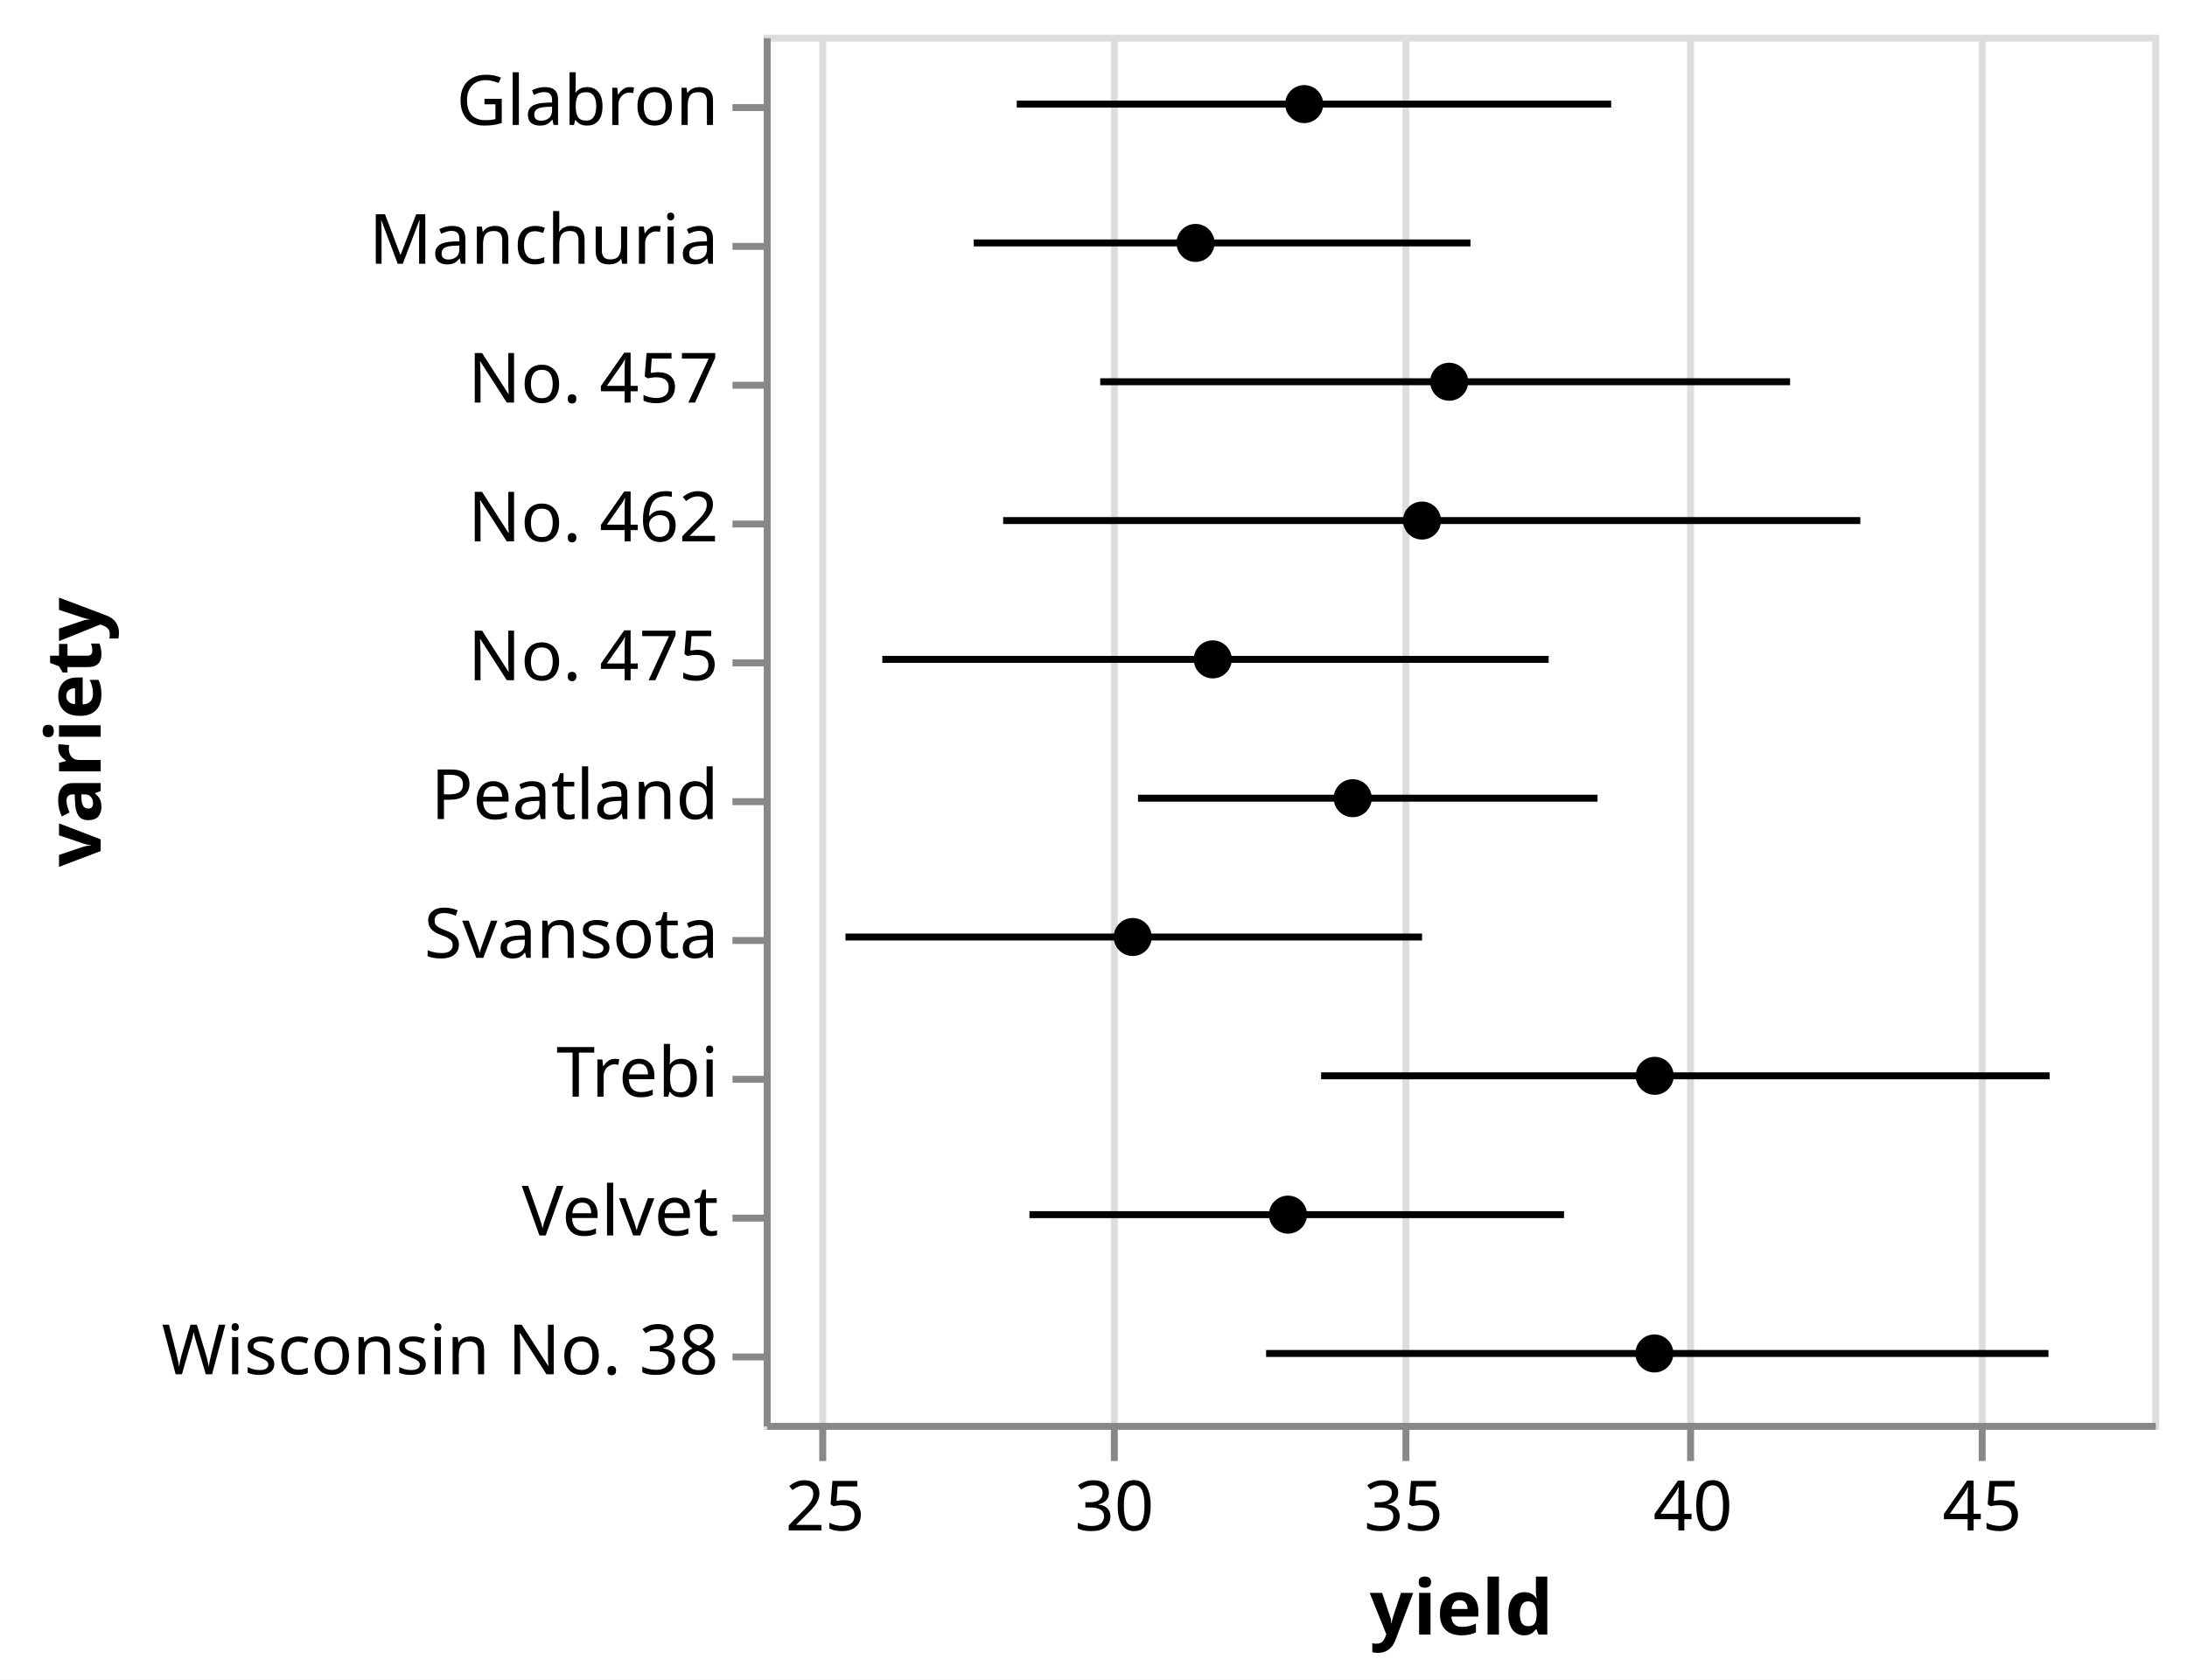
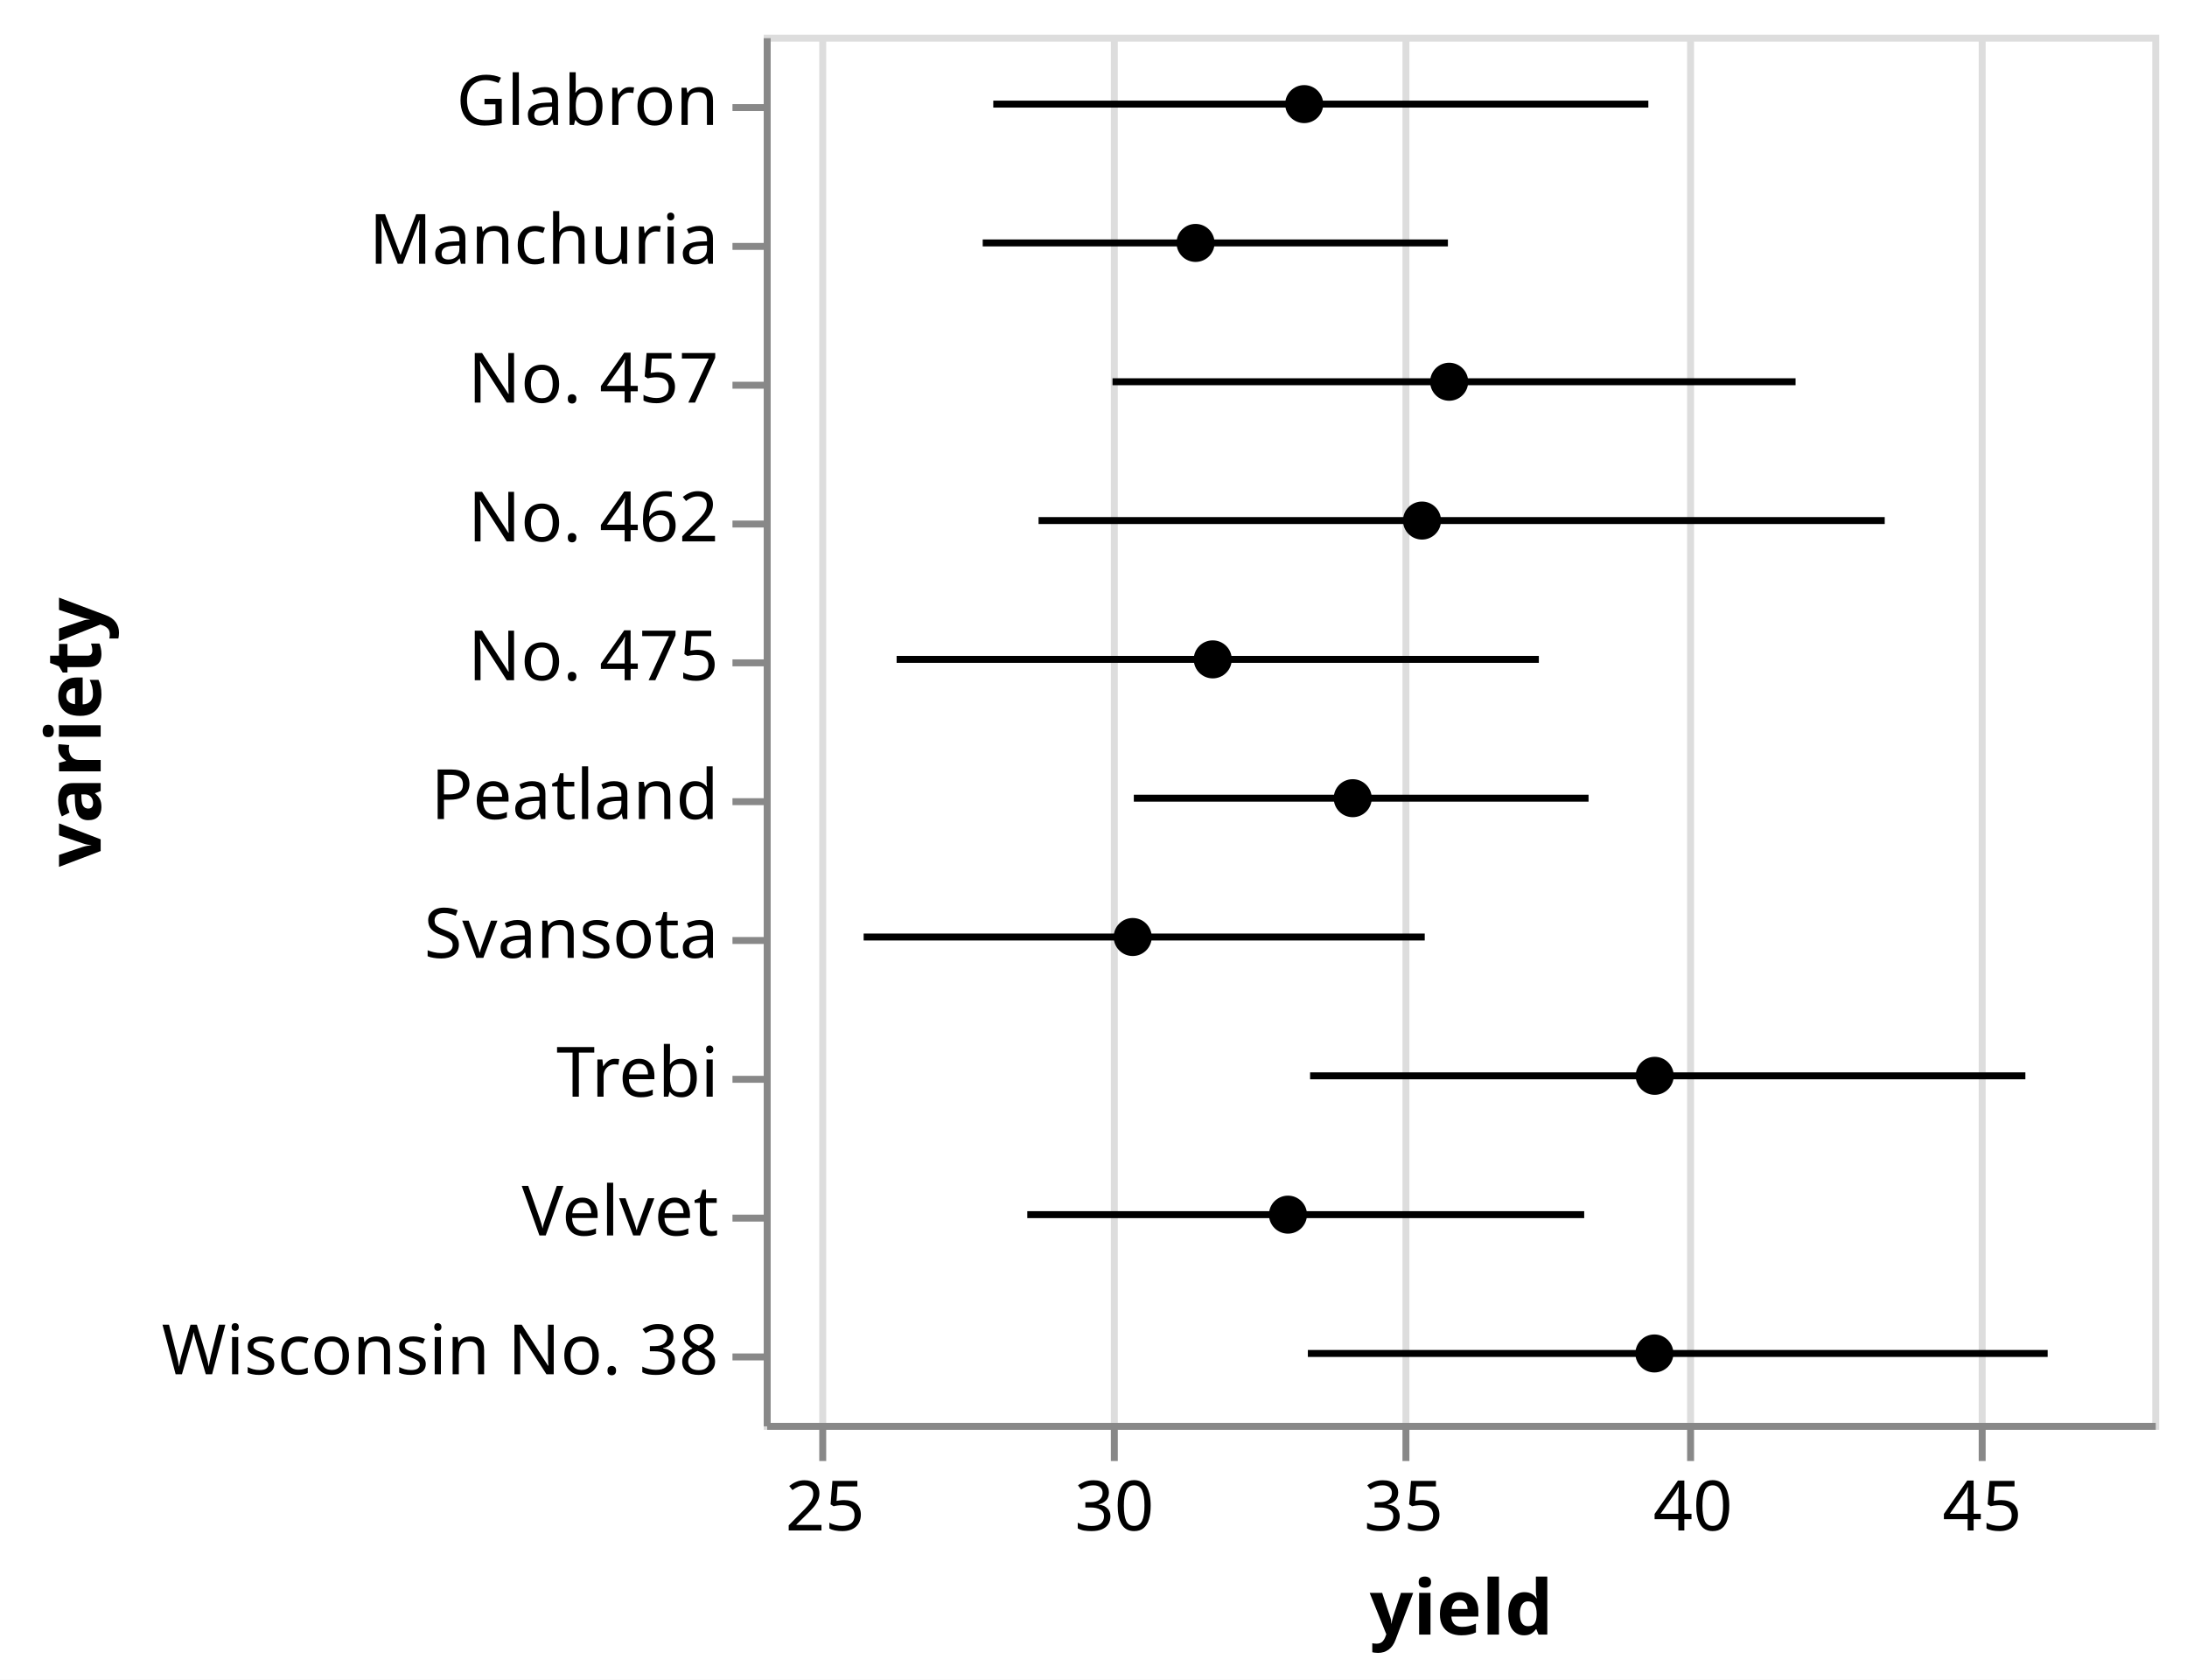
<svg xmlns="http://www.w3.org/2000/svg" version="1.1" class="marks" width="315" height="242" viewBox="0 0 315 242">
  <rect width="315" height="242" fill="white" />
  <g fill="none" stroke-miterlimit="10" transform="translate(110,5)">
    <g class="mark-group role-frame root" role="graphics-object" aria-roledescription="group mark container">
      <g transform="translate(0,0)">
        <path class="background" aria-hidden="true" d="M0.5,0.5h200v200h-200Z" stroke="#ddd" />
        <g>
          <g class="mark-group role-axis" aria-hidden="true">
            <g transform="translate(0.5,200.5)">
              <path class="background" aria-hidden="true" d="M0,0h0v0h0Z" pointer-events="none" />
              <g>
                <g class="mark-rule role-axis-grid" pointer-events="none">
                  <line transform="translate(8,0)" x2="0" y2="-200" stroke="#ddd" stroke-width="1" opacity="1" />
                  <line transform="translate(50,0)" x2="0" y2="-200" stroke="#ddd" stroke-width="1" opacity="1" />
                  <line transform="translate(92,0)" x2="0" y2="-200" stroke="#ddd" stroke-width="1" opacity="1" />
                  <line transform="translate(133,0)" x2="0" y2="-200" stroke="#ddd" stroke-width="1" opacity="1" />
                  <line transform="translate(175,0)" x2="0" y2="-200" stroke="#ddd" stroke-width="1" opacity="1" />
                </g>
              </g>
              <path class="foreground" aria-hidden="true" d="" pointer-events="none" display="none" />
            </g>
          </g>
          <g class="mark-group role-axis" role="graphics-symbol" aria-roledescription="axis" aria-label="X-axis titled 'yield' for a linear scale with values from 24 to 48">
            <g transform="translate(0.5,200.5)">
              <path class="background" aria-hidden="true" d="M0,0h0v0h0Z" pointer-events="none" />
              <g>
                <g class="mark-rule role-axis-tick" pointer-events="none">
                  <line transform="translate(8,0)" x2="0" y2="5" stroke="#888" stroke-width="1" opacity="1" />
                  <line transform="translate(50,0)" x2="0" y2="5" stroke="#888" stroke-width="1" opacity="1" />
                  <line transform="translate(92,0)" x2="0" y2="5" stroke="#888" stroke-width="1" opacity="1" />
                  <line transform="translate(133,0)" x2="0" y2="5" stroke="#888" stroke-width="1" opacity="1" />
                  <line transform="translate(175,0)" x2="0" y2="5" stroke="#888" stroke-width="1" opacity="1" />
                </g>
                <g class="mark-text role-axis-label" pointer-events="none">
                  <text text-anchor="middle" transform="translate(8.333333,15)" font-family="sans-serif" font-size="10px" fill="#000" opacity="1">25</text>
                  <text text-anchor="middle" transform="translate(50,15)" font-family="sans-serif" font-size="10px" fill="#000" opacity="1">30</text>
                  <text text-anchor="middle" transform="translate(91.66667,15)" font-family="sans-serif" font-size="10px" fill="#000" opacity="1">35</text>
                  <text text-anchor="middle" transform="translate(133.3333,15)" font-family="sans-serif" font-size="10px" fill="#000" opacity="1">40</text>
                  <text text-anchor="middle" transform="translate(175,15)" font-family="sans-serif" font-size="10px" fill="#000" opacity="1">45</text>
                </g>
                <g class="mark-rule role-axis-domain" pointer-events="none">
                  <line transform="translate(0,0)" x2="200" y2="0" stroke="#888" stroke-width="1" opacity="1" />
                </g>
                <g class="mark-text role-axis-title" pointer-events="none">
                  <text text-anchor="middle" transform="translate(100,30)" font-family="sans-serif" font-size="11px" font-weight="bold" fill="#000" opacity="1">yield</text>
                </g>
              </g>
              <path class="foreground" aria-hidden="true" d="" pointer-events="none" display="none" />
            </g>
          </g>
          <g class="mark-group role-axis" role="graphics-symbol" aria-roledescription="axis" aria-label="Y-axis titled 'variety' for a discrete scale with 10 values: Glabron, Manchuria, No. 457, No. 462, No. 475, ending with Wisconsin No. 38">
            <g transform="translate(0.5,0.5)">
              <path class="background" aria-hidden="true" d="M0,0h0v0h0Z" pointer-events="none" />
              <g>
                <g class="mark-rule role-axis-tick" pointer-events="none">
                  <line transform="translate(0,10)" x2="-5" y2="0" stroke="#888" stroke-width="1" opacity="1" />
                  <line transform="translate(0,30)" x2="-5" y2="0" stroke="#888" stroke-width="1" opacity="1" />
                  <line transform="translate(0,50)" x2="-5" y2="0" stroke="#888" stroke-width="1" opacity="1" />
                  <line transform="translate(0,70)" x2="-5" y2="0" stroke="#888" stroke-width="1" opacity="1" />
                  <line transform="translate(0,90)" x2="-5" y2="0" stroke="#888" stroke-width="1" opacity="1" />
                  <line transform="translate(0,110)" x2="-5" y2="0" stroke="#888" stroke-width="1" opacity="1" />
                  <line transform="translate(0,130)" x2="-5" y2="0" stroke="#888" stroke-width="1" opacity="1" />
                  <line transform="translate(0,150)" x2="-5" y2="0" stroke="#888" stroke-width="1" opacity="1" />
                  <line transform="translate(0,170)" x2="-5" y2="0" stroke="#888" stroke-width="1" opacity="1" />
                  <line transform="translate(0,190)" x2="-5" y2="0" stroke="#888" stroke-width="1" opacity="1" />
                </g>
                <g class="mark-text role-axis-label" pointer-events="none">
                  <text text-anchor="end" transform="translate(-7,12.5)" font-family="sans-serif" font-size="10px" fill="#000" opacity="1">Glabron</text>
                  <text text-anchor="end" transform="translate(-7,32.5)" font-family="sans-serif" font-size="10px" fill="#000" opacity="1">Manchuria</text>
                  <text text-anchor="end" transform="translate(-7,52.5)" font-family="sans-serif" font-size="10px" fill="#000" opacity="1">No. 457</text>
                  <text text-anchor="end" transform="translate(-7,72.5)" font-family="sans-serif" font-size="10px" fill="#000" opacity="1">No. 462</text>
                  <text text-anchor="end" transform="translate(-7,92.5)" font-family="sans-serif" font-size="10px" fill="#000" opacity="1">No. 475</text>
                  <text text-anchor="end" transform="translate(-7,112.5)" font-family="sans-serif" font-size="10px" fill="#000" opacity="1">Peatland</text>
                  <text text-anchor="end" transform="translate(-7,132.5)" font-family="sans-serif" font-size="10px" fill="#000" opacity="1">Svansota</text>
                  <text text-anchor="end" transform="translate(-7,152.5)" font-family="sans-serif" font-size="10px" fill="#000" opacity="1">Trebi</text>
                  <text text-anchor="end" transform="translate(-7,172.5)" font-family="sans-serif" font-size="10px" fill="#000" opacity="1">Velvet</text>
                  <text text-anchor="end" transform="translate(-7,192.5)" font-family="sans-serif" font-size="10px" fill="#000" opacity="1">Wisconsin No. 38</text>
                </g>
                <g class="mark-rule role-axis-domain" pointer-events="none">
                  <line transform="translate(0,0)" x2="0" y2="200" stroke="#888" stroke-width="1" opacity="1" />
                </g>
                <g class="mark-text role-axis-title" pointer-events="none">
                  <text text-anchor="middle" transform="translate(-94,100) rotate(-90) translate(0,-2)" font-family="sans-serif" font-size="11px" font-weight="bold" fill="#000" opacity="1">variety</text>
                </g>
              </g>
              <path class="foreground" aria-hidden="true" d="" pointer-events="none" display="none" />
            </g>
          </g>
          <g class="mark-rule role-mark layer_0_marks" role="graphics-object" aria-roledescription="rule mark container">
-             <line aria-label="yield: 27.6304864167; variety: Manchuria; upper_yield: 36.215555; Ci1 of yield: 36.215555; Ci0 of yield: 27.6304864167; Mean of yield: 31.46389" role="graphics-symbol" aria-roledescription="errorbar" transform="translate(30.25405,30)" x2="71.542" y2="0" stroke="black" />
-             <line aria-label="yield: 28.3735416458; variety: Glabron; upper_yield: 38.6472910833; Ci1 of yield: 38.6472910833; Ci0 of yield: 28.3735416458; Mean of yield: 33.3416658333" role="graphics-symbol" aria-roledescription="errorbar" transform="translate(36.44618,10)" x2="85.615" y2="0" stroke="black" />
-             <line aria-label="yield: 25.4133335833; variety: Svansota; upper_yield: 35.3791647917; Ci1 of yield: 35.3791647917; Ci0 of yield: 25.4133335833; Mean of yield: 30.3777775" role="graphics-symbol" aria-roledescription="errorbar" transform="translate(11.77778,130)" x2="83.049" y2="0" stroke="black" />
-             <line aria-label="yield: 28.5927072083; variety: Velvet; upper_yield: 37.8323596875; Ci1 of yield: 37.8323596875; Ci0 of yield: 28.5927072083; Mean of yield: 33.0611091667" role="graphics-symbol" aria-roledescription="errorbar" transform="translate(38.27256,170)" x2="76.997" y2="0" stroke="black" />
-             <line aria-label="yield: 33.6341639375; variety: Trebi; upper_yield: 46.2250544583; Ci1 of yield: 46.2250544583; Ci0 of yield: 33.6341639375; Mean of yield: 39.3999933333" role="graphics-symbol" aria-roledescription="errorbar" transform="translate(80.2847,150)" x2="104.924" y2="0" stroke="black" />
-             <line aria-label="yield: 29.8160441458; variety: No. 457; upper_yield: 41.7395158542; Ci1 of yield: 41.7395158542; Ci0 of yield: 29.8160441458; Mean of yield: 35.8472241667" role="graphics-symbol" aria-roledescription="errorbar" transform="translate(48.46703,50)" x2="99.362" y2="0" stroke="black" />
-             <line aria-label="yield: 28.138403625; variety: No. 462; upper_yield: 42.9536881458; Ci1 of yield: 42.9536881458; Ci0 of yield: 28.138403625; Mean of yield: 35.3777808333" role="graphics-symbol" aria-roledescription="errorbar" transform="translate(34.4867,70)" x2="123.461" y2="0" stroke="black" />
-             <line aria-label="yield: 30.469376375; variety: Peatland; upper_yield: 38.4118039167; Ci1 of yield: 38.4118039167; Ci0 of yield: 30.469376375; Mean of yield: 34.1805558333" role="graphics-symbol" aria-roledescription="errorbar" transform="translate(53.91147,110)" x2="66.187" y2="0" stroke="black" />
-             <line aria-label="yield: 26.0499305208; variety: No. 475; upper_yield: 37.5667371875; Ci1 of yield: 37.5667371875; Ci0 of yield: 26.0499305208; Mean of yield: 31.7611108333" role="graphics-symbol" aria-roledescription="errorbar" transform="translate(17.08275,90)" x2="95.973" y2="0" stroke="black" />
-             <line aria-label="yield: 32.6830563958; variety: Wisconsin No. 38; upper_yield: 46.2057658125; Ci1 of yield: 46.2057658125; Ci0 of yield: 32.6830563958; Mean of yield: 39.3944458333" role="graphics-symbol" aria-roledescription="errorbar" transform="translate(72.3588,190)" x2="112.689" y2="0" stroke="black" />
+             <line aria-label="yield: 27.7852081042; variety: Manchuria; upper_yield: 35.8256258542; Ci1 of yield: 35.8256258542; Ci0 of yield: 27.7852081042; Mean of yield: 31.46389" role="graphics-symbol" aria-roledescription="errorbar" transform="translate(31.5434,30)" x2="67.003" y2="0" stroke="black" />
+             <line aria-label="yield: 27.9677766667; variety: Glabron; upper_yield: 39.2897902917; Ci1 of yield: 39.2897902917; Ci0 of yield: 27.9677766667; Mean of yield: 33.3416658333" role="graphics-symbol" aria-roledescription="errorbar" transform="translate(33.06481,10)" x2="94.35" y2="0" stroke="black" />
+             <line aria-label="yield: 25.7271524792; variety: Svansota; upper_yield: 35.4251375625; Ci1 of yield: 35.4251375625; Ci0 of yield: 25.7271524792; Mean of yield: 30.3777775" role="graphics-symbol" aria-roledescription="errorbar" transform="translate(14.39294,130)" x2="80.817" y2="0" stroke="black" />
+             <line aria-label="yield: 28.5554855417; variety: Velvet; upper_yield: 38.1812485625; Ci1 of yield: 38.1812485625; Ci0 of yield: 28.5554855417; Mean of yield: 33.0611091667" role="graphics-symbol" aria-roledescription="errorbar" transform="translate(37.96238,170)" x2="80.215" y2="0" stroke="black" />
+             <line aria-label="yield: 33.4436728542; variety: Trebi; upper_yield: 45.806373625; Ci1 of yield: 45.806373625; Ci0 of yield: 33.4436728542; Mean of yield: 39.3999933333" role="graphics-symbol" aria-roledescription="errorbar" transform="translate(78.69727,150)" x2="103.023" y2="0" stroke="black" />
+             <line aria-label="yield: 30.0289610833; variety: No. 457; upper_yield: 41.8343064375; Ci1 of yield: 41.8343064375; Ci0 of yield: 30.0289610833; Mean of yield: 35.8472241667" role="graphics-symbol" aria-roledescription="errorbar" transform="translate(50.24134,50)" x2="98.378" y2="0" stroke="black" />
+             <line aria-label="yield: 28.750557; variety: No. 462; upper_yield: 43.3754910833; Ci1 of yield: 43.3754910833; Ci0 of yield: 28.750557; Mean of yield: 35.3777808333" role="graphics-symbol" aria-roledescription="errorbar" transform="translate(39.58797,70)" x2="121.874" y2="0" stroke="black" />
+             <line aria-label="yield: 30.3968769375; variety: Peatland; upper_yield: 38.2564577708; Ci1 of yield: 38.2564577708; Ci0 of yield: 30.3968769375; Mean of yield: 34.1805558333" role="graphics-symbol" aria-roledescription="errorbar" transform="translate(53.30731,110)" x2="65.497" y2="0" stroke="black" />
+             <line aria-label="yield: 26.2972213958; variety: No. 475; upper_yield: 37.3973605417; Ci1 of yield: 37.3973605417; Ci0 of yield: 26.2972213958; Mean of yield: 31.7611108333" role="graphics-symbol" aria-roledescription="errorbar" transform="translate(19.14351,90)" x2="92.501" y2="0" stroke="black" />
+             <line aria-label="yield: 33.4050003125; variety: Wisconsin No. 38; upper_yield: 46.1915991458; Ci1 of yield: 46.1915991458; Ci0 of yield: 33.4050003125; Mean of yield: 39.3944458333" role="graphics-symbol" aria-roledescription="errorbar" transform="translate(78.375,190)" x2="106.555" y2="0" stroke="black" />
          </g>
          <g class="mark-symbol role-mark layer_1_marks" role="graphics-object" aria-roledescription="symbol mark container">
            <path aria-label="Mean of yield: 31.46389; variety: Manchuria" role="graphics-symbol" aria-roledescription="point" transform="translate(62.19908,30)" d="M2.739,0A2.739,2.739,0,1,1,-2.739,0A2.739,2.739,0,1,1,2.739,0" fill="black" stroke-width="2" />
            <path aria-label="Mean of yield: 33.3416658333; variety: Glabron" role="graphics-symbol" aria-roledescription="point" transform="translate(77.84722,10)" d="M2.739,0A2.739,2.739,0,1,1,-2.739,0A2.739,2.739,0,1,1,2.739,0" fill="black" stroke-width="2" />
            <path aria-label="Mean of yield: 30.3777775; variety: Svansota" role="graphics-symbol" aria-roledescription="point" transform="translate(53.14815,130)" d="M2.739,0A2.739,2.739,0,1,1,-2.739,0A2.739,2.739,0,1,1,2.739,0" fill="black" stroke-width="2" />
            <path aria-label="Mean of yield: 33.0611091667; variety: Velvet" role="graphics-symbol" aria-roledescription="point" transform="translate(75.50924,170)" d="M2.739,0A2.739,2.739,0,1,1,-2.739,0A2.739,2.739,0,1,1,2.739,0" fill="black" stroke-width="2" />
            <path aria-label="Mean of yield: 39.3999933333; variety: Trebi" role="graphics-symbol" aria-roledescription="point" transform="translate(128.3333,150)" d="M2.739,0A2.739,2.739,0,1,1,-2.739,0A2.739,2.739,0,1,1,2.739,0" fill="black" stroke-width="2" />
            <path aria-label="Mean of yield: 35.8472241667; variety: No. 457" role="graphics-symbol" aria-roledescription="point" transform="translate(98.72687,50)" d="M2.739,0A2.739,2.739,0,1,1,-2.739,0A2.739,2.739,0,1,1,2.739,0" fill="black" stroke-width="2" />
            <path aria-label="Mean of yield: 35.3777808333; variety: No. 462" role="graphics-symbol" aria-roledescription="point" transform="translate(94.81484,70)" d="M2.739,0A2.739,2.739,0,1,1,-2.739,0A2.739,2.739,0,1,1,2.739,0" fill="black" stroke-width="2" />
            <path aria-label="Mean of yield: 34.1805558333; variety: Peatland" role="graphics-symbol" aria-roledescription="point" transform="translate(84.83797,110)" d="M2.739,0A2.739,2.739,0,1,1,-2.739,0A2.739,2.739,0,1,1,2.739,0" fill="black" stroke-width="2" />
            <path aria-label="Mean of yield: 31.7611108333; variety: No. 475" role="graphics-symbol" aria-roledescription="point" transform="translate(64.67592,90)" d="M2.739,0A2.739,2.739,0,1,1,-2.739,0A2.739,2.739,0,1,1,2.739,0" fill="black" stroke-width="2" />
            <path aria-label="Mean of yield: 39.3944458333; variety: Wisconsin No. 38" role="graphics-symbol" aria-roledescription="point" transform="translate(128.287,190)" d="M2.739,0A2.739,2.739,0,1,1,-2.739,0A2.739,2.739,0,1,1,2.739,0" fill="black" stroke-width="2" />
          </g>
        </g>
        <path class="foreground" aria-hidden="true" d="" display="none" />
      </g>
    </g>
  </g>
</svg>
